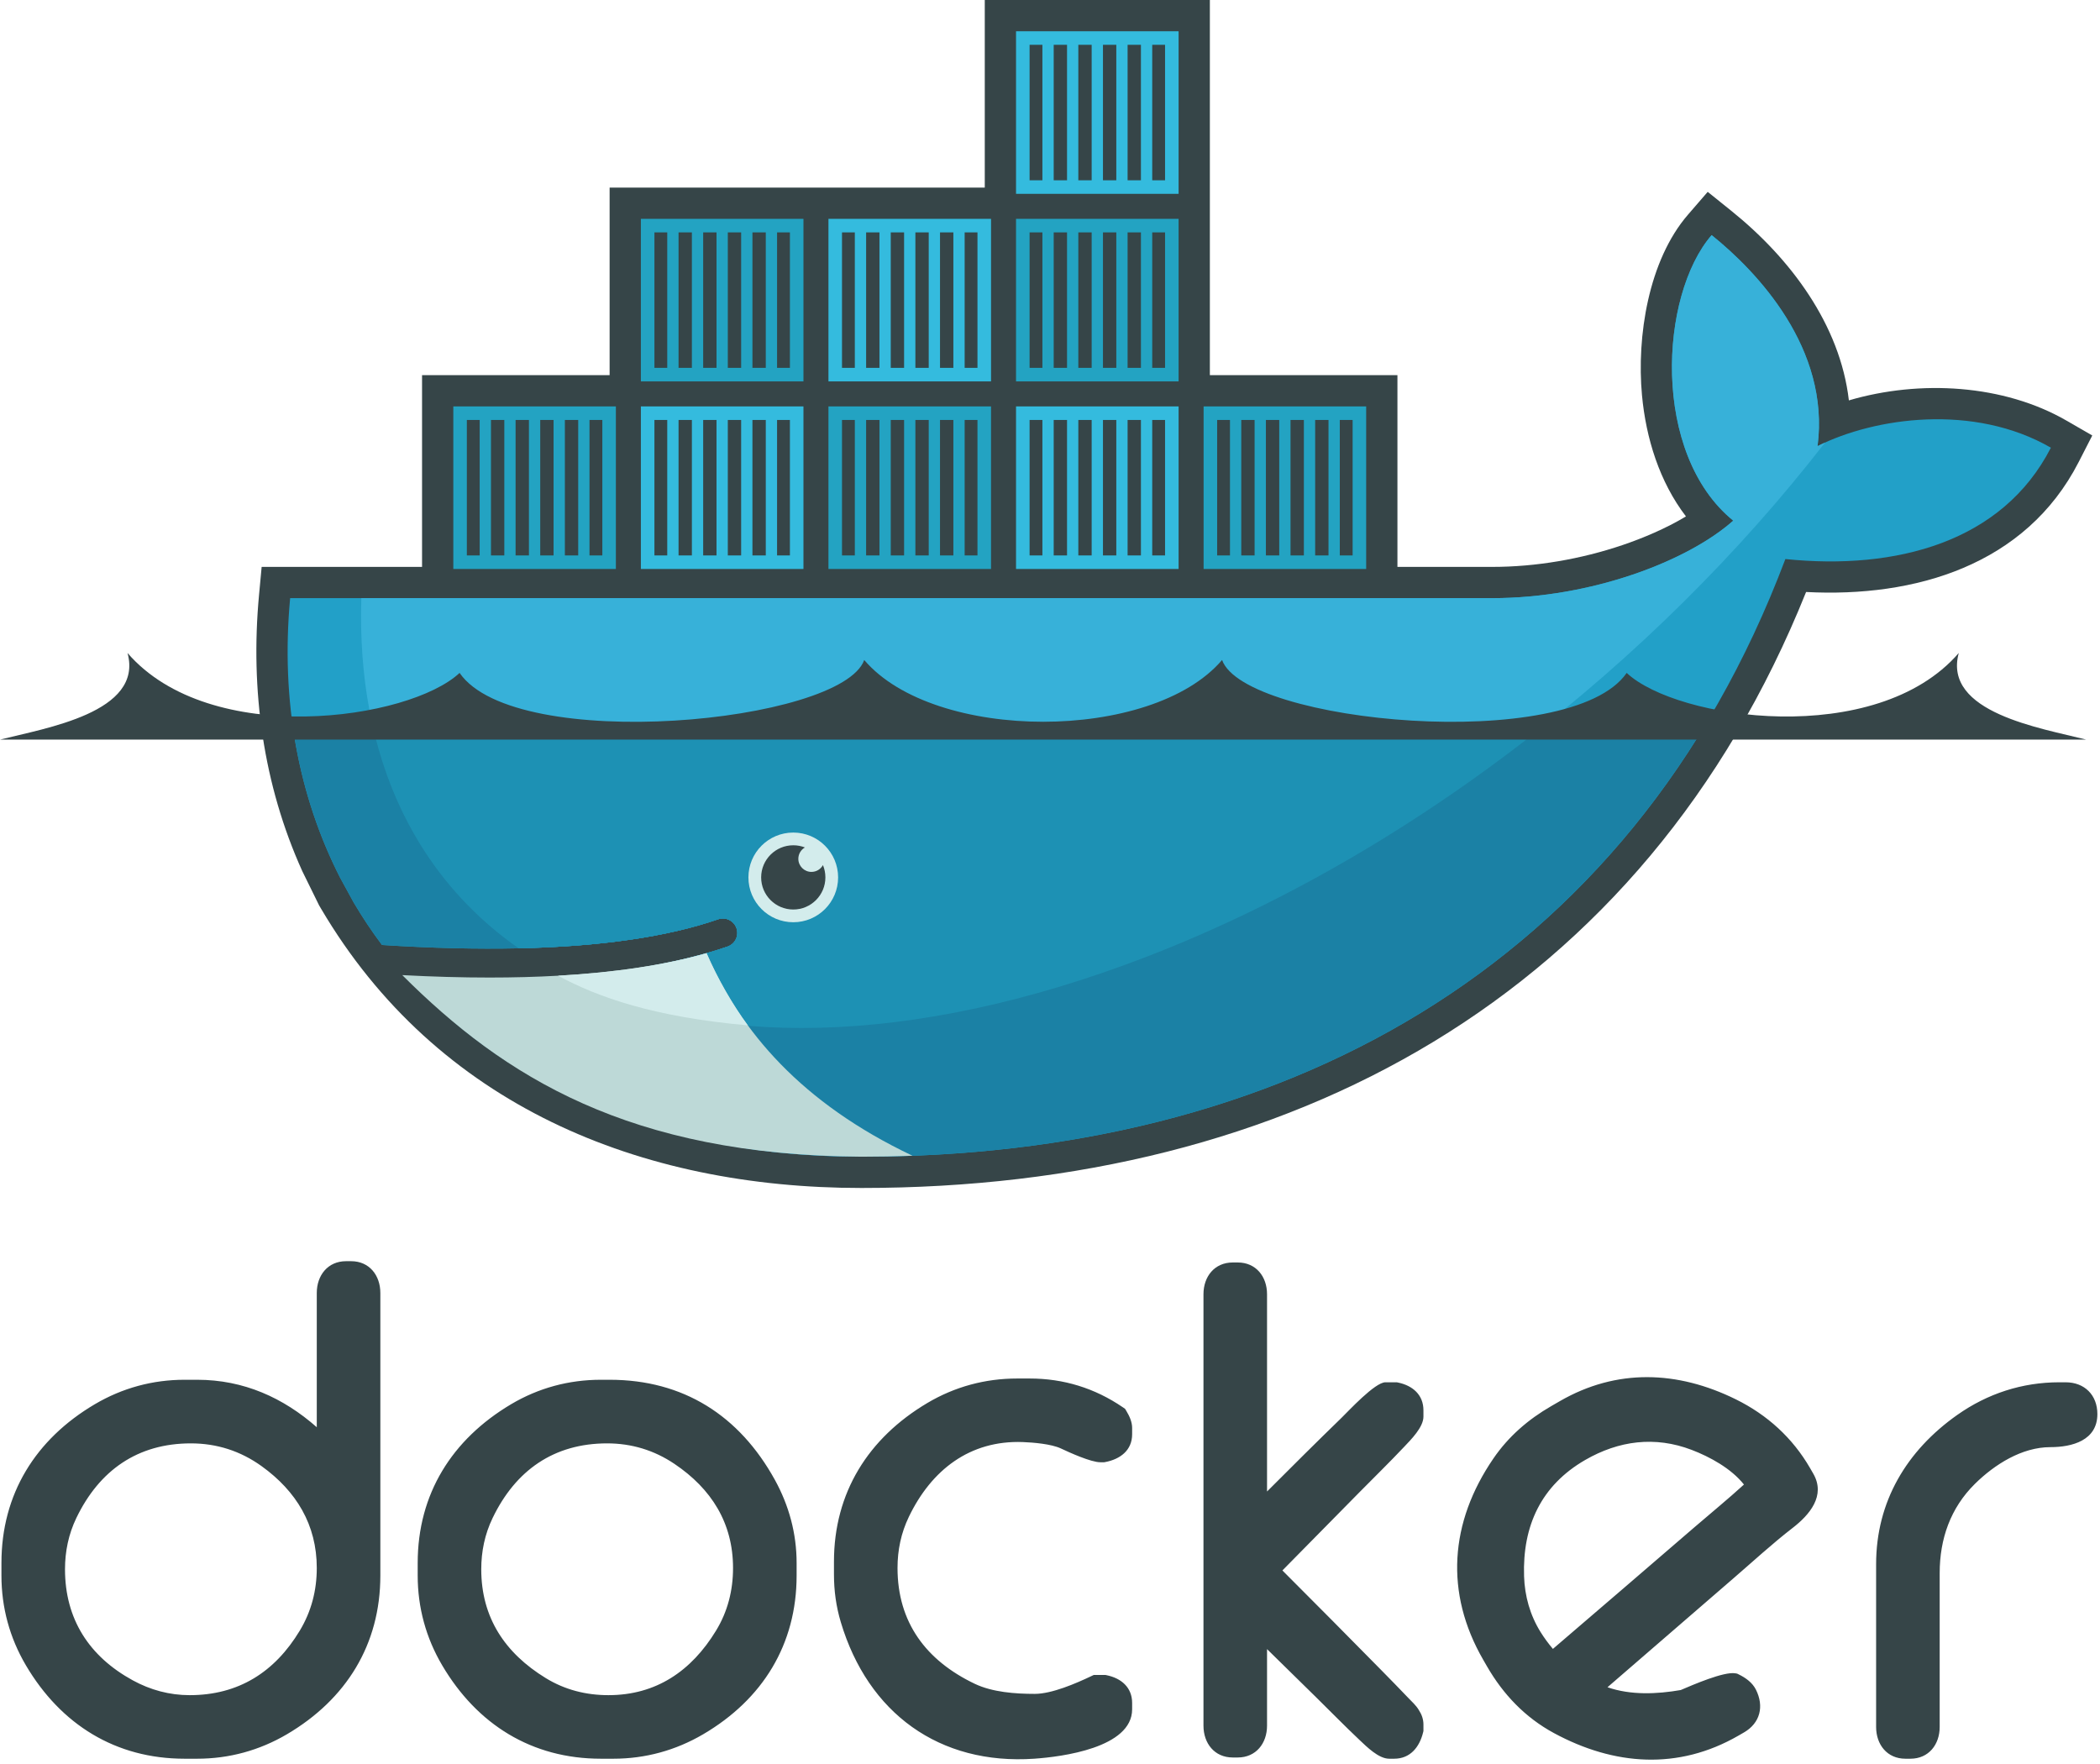
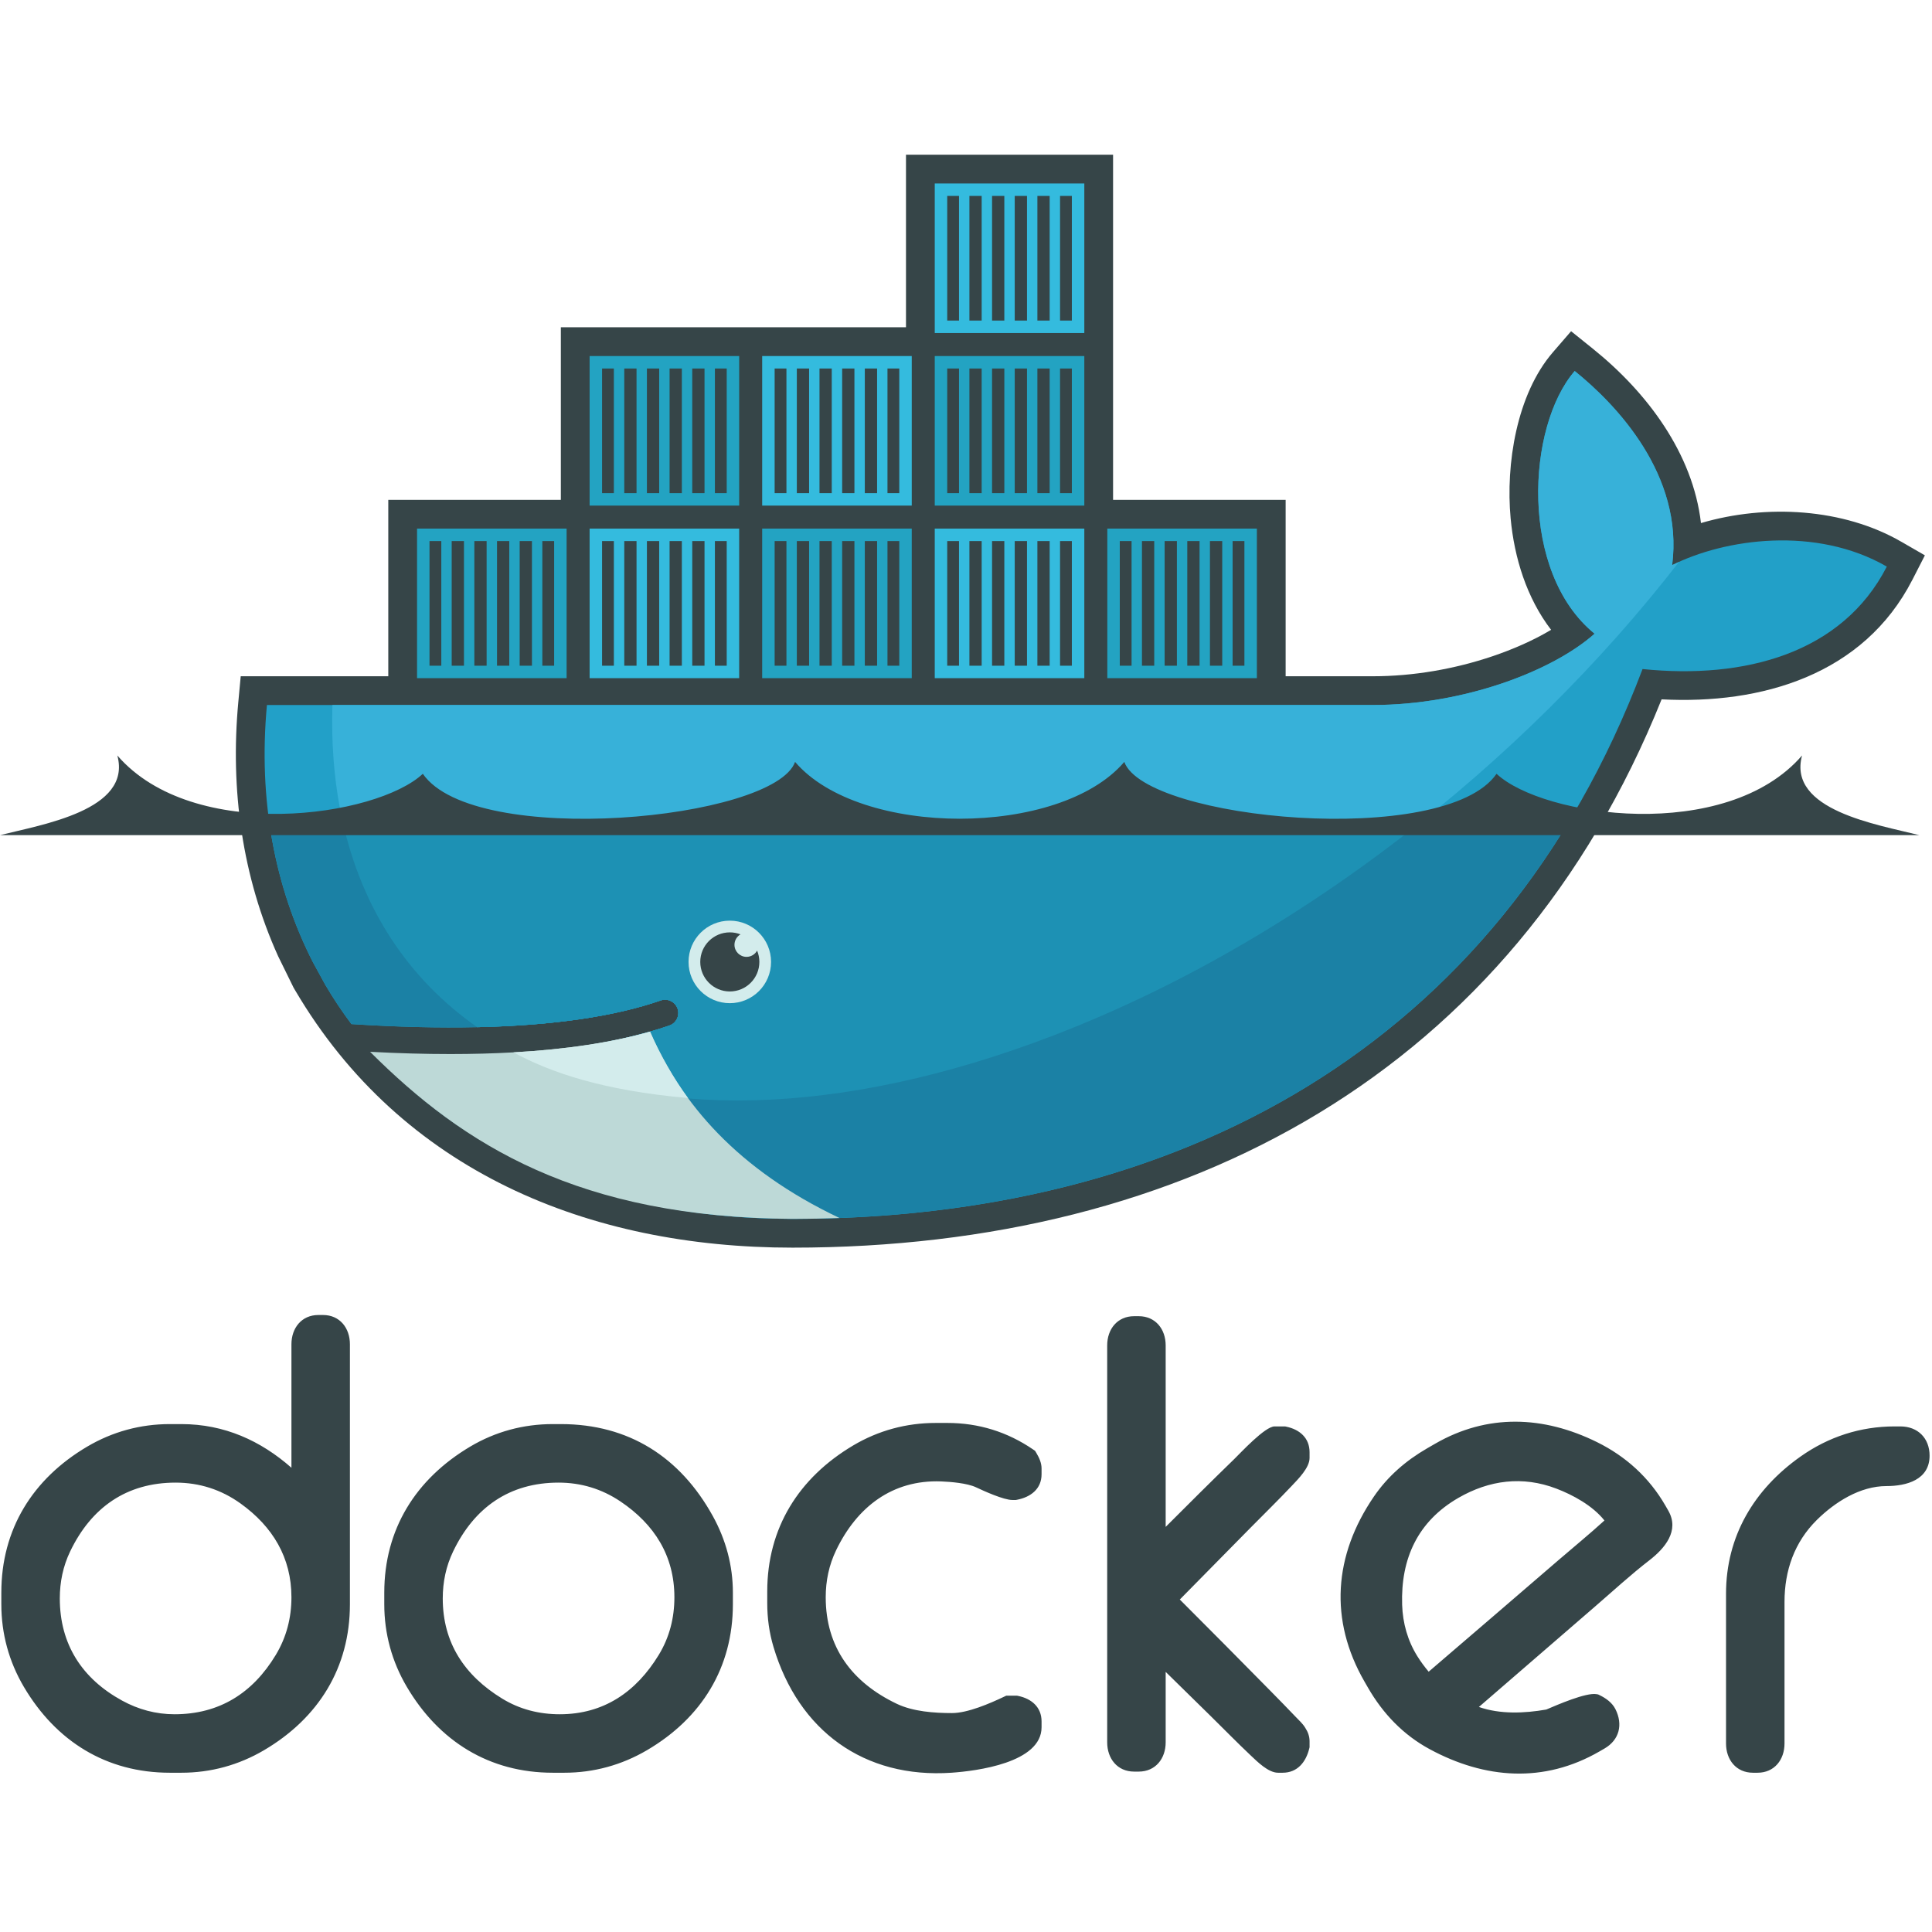
- <svg xmlns="http://www.w3.org/2000/svg" width="256px" height="215px" viewBox="0 0 256 215" version="1.1">
+ <svg xmlns="http://www.w3.org/2000/svg" width="65px" height="65px" viewBox="0 0 256 215" version="1.1">
  <g stroke="none" stroke-width="1" fill="none" fill-rule="evenodd">
    <path d="M38.617,173.984 L38.617,157.622 C38.617,155.473 39.961,153.745 42.186,153.745 L42.803,153.745 C45.028,153.745 46.366,155.474 46.366,157.622 L46.366,192.069 C46.366,200.469 42.215,207.153 34.984,211.411 C31.631,213.384 27.926,214.396 24.039,214.396 L22.502,214.396 C14.1,214.396 7.425,210.243 3.16,203.015 C1.181,199.66 0.176,195.961 0.176,192.069 L0.176,190.534 C0.176,182.131 4.328,175.451 11.554,171.185 C14.91,169.204 18.61,168.2 22.502,168.2 L24.039,168.2 C29.725,168.2 34.549,170.404 38.617,173.984 L38.617,173.984 Z M7.924,191.3 C7.924,197.368 10.865,201.93 16.182,204.839 C18.332,206.016 20.666,206.648 23.119,206.648 C29.075,206.648 33.493,203.838 36.54,198.791 C37.957,196.443 38.617,193.874 38.617,191.143 C38.617,185.883 36.127,181.778 31.888,178.729 C29.318,176.881 26.425,175.954 23.27,175.954 C16.778,175.954 12.106,179.233 9.302,185.06 C8.356,187.029 7.924,189.121 7.924,191.3 L7.924,191.3 Z M73.248,168.2 L74.322,168.2 C83.3,168.2 90.128,172.555 94.455,180.392 C96.185,183.527 97.111,186.949 97.111,190.534 L97.111,192.069 C97.111,200.469 92.969,207.162 85.726,211.412 C82.373,213.379 78.669,214.396 74.783,214.396 L73.248,214.396 C64.846,214.396 58.169,210.243 53.906,203.015 C51.927,199.66 50.919,195.961 50.919,192.069 L50.919,190.534 C50.919,182.13 55.088,175.472 62.296,171.187 C65.647,169.196 69.354,168.2 73.248,168.2 L73.248,168.2 Z M58.667,191.3 C58.667,197.19 61.558,201.523 66.533,204.569 C68.869,206 71.442,206.648 74.171,206.648 C79.991,206.648 84.293,203.697 87.287,198.785 C88.715,196.443 89.361,193.87 89.361,191.143 C89.361,185.666 86.723,181.482 82.213,178.45 C79.742,176.787 76.991,175.954 74.015,175.954 C67.523,175.954 62.851,179.233 60.048,185.06 C59.1,187.029 58.667,189.121 58.667,191.3 L58.667,191.3 Z M129.324,176.573 C128.155,176.025 125.964,175.843 124.7,175.795 C118.226,175.551 113.542,179.197 110.794,184.908 C109.845,186.878 109.412,188.963 109.412,191.143 C109.412,197.78 112.897,202.427 118.821,205.26 C120.985,206.294 123.779,206.491 126.144,206.491 C128.225,206.491 131.164,205.216 133.01,204.339 L133.33,204.187 L134.763,204.187 L134.921,204.219 C136.683,204.586 138.013,205.703 138.013,207.599 L138.013,208.366 C138.013,213.084 129.391,214.164 126.101,214.394 C114.491,215.197 105.808,208.821 102.498,197.747 C101.923,195.824 101.664,193.914 101.664,191.91 L101.664,190.377 C101.664,181.974 105.834,175.318 113.041,171.036 C116.392,169.046 120.098,168.047 123.992,168.047 L125.527,168.047 C129.657,168.047 133.461,169.22 136.871,171.549 L137.152,171.743 L137.328,172.035 C137.696,172.645 138.013,173.351 138.013,174.077 L138.013,174.844 C138.013,176.822 136.534,177.886 134.747,178.23 L134.599,178.256 L134.141,178.256 C132.985,178.256 130.356,177.059 129.324,176.573 L129.324,176.573 Z M154.458,181.82 C157.467,178.806 160.488,175.798 163.543,172.834 C164.394,172.007 167.617,168.507 168.886,168.507 L170.274,168.507 L170.432,168.54 C172.2,168.907 173.524,170.026 173.524,171.926 L173.524,172.692 C173.524,173.988 172.006,175.494 171.169,176.381 C169.389,178.268 167.515,180.093 165.693,181.942 L156.331,191.445 C160.362,195.484 164.389,199.528 168.387,203.599 C169.493,204.725 170.599,205.852 171.688,206.995 C172.073,207.4 172.641,207.904 172.964,208.465 C173.311,208.991 173.524,209.584 173.524,210.217 L173.524,211.018 L173.479,211.202 C173.044,212.97 171.922,214.396 169.963,214.396 L169.346,214.396 C168.064,214.396 166.616,212.945 165.738,212.117 C163.929,210.411 162.181,208.617 160.407,206.874 L154.458,201.034 L154.458,210.368 C154.458,212.518 153.112,214.246 150.889,214.246 L150.278,214.246 C148.053,214.246 146.709,212.518 146.709,210.368 L146.709,157.772 C146.709,155.621 148.054,153.902 150.278,153.902 L150.889,153.902 C153.112,153.902 154.458,155.621 154.458,157.772 L154.458,181.82 L154.458,181.82 Z M251.035,168.507 L251.804,168.507 C254.129,168.507 255.68,170.073 255.68,172.384 C255.68,175.592 252.613,176.413 249.959,176.413 C246.479,176.413 243.157,178.52 240.758,180.883 C237.767,183.832 236.457,187.609 236.457,191.761 L236.457,210.52 C236.457,212.671 235.115,214.396 232.887,214.396 L232.276,214.396 C230.049,214.396 228.707,212.671 228.707,210.52 L228.707,190.684 C228.707,183.067 232.415,176.849 238.596,172.488 C242.288,169.883 246.516,168.507 251.035,168.507 L251.035,168.507 Z M195.961,205.683 C198.78,206.668 201.996,206.527 204.889,206.023 C206.368,205.394 210.153,203.744 211.545,203.985 L211.762,204.022 L211.962,204.12 C212.812,204.532 213.623,205.115 214.057,205.979 C215.071,208.007 214.584,210.045 212.592,211.196 L211.929,211.579 C204.578,215.821 196.761,215.233 189.434,211.271 C185.931,209.377 183.251,206.566 181.274,203.139 L180.812,202.338 C176.093,194.166 176.73,185.57 182.051,177.799 C183.889,175.113 186.29,173.038 189.097,171.415 L190.159,170.802 C197.081,166.806 204.5,167.08 211.61,170.587 C215.432,172.473 218.529,175.284 220.663,178.981 L221.047,179.647 C222.597,182.333 220.589,184.673 218.516,186.273 C216.11,188.129 213.681,190.363 211.375,192.353 C206.233,196.792 201.099,201.241 195.961,205.683 L195.961,205.683 Z M189.306,201.009 C195.056,196.078 200.808,191.144 206.543,186.193 C208.502,184.503 210.652,182.749 212.596,180.972 C211.036,179.006 208.43,177.589 206.215,176.744 C201.747,175.041 197.339,175.613 193.24,177.979 C187.875,181.077 185.59,186.01 185.791,192.149 C185.869,194.567 186.52,196.897 187.803,198.954 C188.255,199.679 188.76,200.36 189.306,201.009 L189.306,201.009 Z" fill="#364548" />
    <path d="M147.488,45.732 L170.354,45.732 L170.354,69.107 L181.915,69.107 C187.254,69.107 192.746,68.156 197.802,66.443 C200.287,65.6 203.075,64.428 205.526,62.954 C202.298,58.739 200.65,53.418 200.165,48.172 C199.506,41.038 200.946,31.752 205.774,26.168 L208.178,23.388 L211.042,25.691 C218.253,31.484 224.318,39.58 225.387,48.809 C234.07,46.255 244.265,46.859 251.918,51.276 L255.058,53.088 L253.406,56.314 C246.933,68.946 233.401,72.86 220.171,72.167 C200.374,121.476 157.273,144.82 105.014,144.82 C78.015,144.82 53.244,134.727 39.138,110.773 L38.907,110.382 L36.852,106.201 C32.084,95.657 30.5,84.106 31.574,72.564 L31.897,69.107 L51.45,69.107 L51.45,45.732 L74.315,45.732 L74.315,22.866 L120.048,22.866 L120.048,0 L147.488,0 L147.488,45.732" fill="#364548" />
    <path d="M221.57,54.38 C223.103,42.464 214.186,33.105 208.656,28.661 C202.283,36.029 201.293,55.339 211.291,63.469 C205.712,68.425 193.954,72.917 181.915,72.917 L35.37,72.917 C34.2,85.484 36.406,97.057 41.445,106.962 L43.112,110.011 C44.167,111.803 45.321,113.532 46.567,115.196 L46.567,115.196 C52.592,115.583 58.147,115.717 63.229,115.604 L63.231,115.604 C73.218,115.383 81.367,114.205 87.543,112.065 C88.462,111.745 89.465,112.233 89.783,113.151 C90.1,114.07 89.614,115.073 88.695,115.391 C87.874,115.676 87.018,115.942 86.134,116.195 C86.133,116.195 86.132,116.195 86.131,116.196 C81.268,117.584 76.053,118.518 69.325,118.933 C69.724,118.94 68.909,118.993 68.907,118.994 C68.678,119.008 68.39,119.041 68.16,119.053 C65.512,119.202 62.654,119.233 59.732,119.233 C56.536,119.233 53.389,119.172 49.87,118.994 L49.78,119.053 C61.991,132.777 81.082,141.008 105.014,141.008 C155.662,141.008 198.622,118.556 217.646,68.151 C231.142,69.536 244.113,66.094 250.013,54.576 C240.615,49.153 228.529,50.882 221.57,54.38" fill="#22A0C8" />
    <path d="M221.57,54.38 C223.103,42.464 214.186,33.105 208.656,28.661 C202.283,36.029 201.293,55.339 211.291,63.469 C205.712,68.425 193.954,72.917 181.915,72.917 L44.048,72.917 C43.45,92.163 50.592,106.772 63.229,115.604 L63.231,115.604 C73.218,115.383 81.367,114.205 87.543,112.065 C88.462,111.745 89.465,112.233 89.783,113.151 C90.1,114.07 89.614,115.073 88.695,115.391 C87.874,115.676 87.018,115.942 86.134,116.195 C86.133,116.195 86.132,116.195 86.131,116.196 C81.268,117.584 75.605,118.638 68.877,119.053 C68.875,119.053 68.714,118.898 68.712,118.898 C85.949,127.74 110.942,127.708 139.597,116.701 C171.728,104.357 201.626,80.841 222.488,53.944 C222.173,54.086 221.866,54.231 221.57,54.38" fill="#37B1D9" />
    <path d="M35.645,88.186 C36.556,94.918 38.524,101.221 41.445,106.962 L43.112,110.011 C44.167,111.803 45.321,113.532 46.567,115.196 C52.593,115.583 58.148,115.717 63.231,115.604 C73.218,115.383 81.367,114.205 87.543,112.065 C88.462,111.745 89.465,112.233 89.783,113.151 C90.1,114.07 89.614,115.073 88.695,115.391 C87.874,115.676 87.018,115.942 86.134,116.195 C86.133,116.195 86.132,116.195 86.131,116.196 C81.268,117.584 75.635,118.578 68.907,118.994 C68.676,119.008 68.273,119.011 68.04,119.023 C65.394,119.172 62.565,119.263 59.642,119.263 C56.447,119.263 53.179,119.202 49.661,119.023 C61.871,132.747 81.082,141.008 105.014,141.008 C148.373,141.008 186.098,124.55 207.993,88.186 L35.645,88.186" fill="#1B81A5" />
    <path d="M45.367,88.186 C47.959,100.005 54.188,109.285 63.231,115.604 C73.218,115.383 81.367,114.205 87.543,112.065 C88.462,111.745 89.465,112.233 89.783,113.151 C90.1,114.07 89.614,115.073 88.695,115.391 C87.874,115.676 87.018,115.942 86.134,116.195 C86.133,116.195 86.132,116.195 86.131,116.196 C81.268,117.584 75.516,118.578 68.787,118.994 C86.023,127.834 110.944,127.707 139.597,116.701 C156.931,110.041 173.614,100.127 188.581,88.186 L45.367,88.186" fill="#1D91B4" />
    <path d="M55.261,49.543 L75.078,49.543 L75.078,69.361 L55.261,69.361 L55.261,49.543 Z M56.911,51.195 L58.475,51.195 L58.475,67.71 L56.911,67.71 L56.911,51.195 Z M59.852,51.195 L61.478,51.195 L61.478,67.71 L59.852,67.71 L59.852,51.195 Z M62.853,51.195 L64.48,51.195 L64.48,67.71 L62.853,67.71 L62.853,51.195 Z M65.857,51.195 L67.483,51.195 L67.483,67.71 L65.857,67.71 L65.857,51.195 Z M68.86,51.195 L70.486,51.195 L70.486,67.71 L68.86,67.71 L68.86,51.195 Z M71.862,51.195 L73.427,51.195 L73.427,67.71 L71.862,67.71 L71.862,51.195 Z" fill="#23A3C2" />
    <path d="M78.126,26.677 L97.945,26.677 L97.945,46.494 L78.126,46.494 L78.126,26.677 Z M79.778,28.329 L81.341,28.329 L81.341,44.843 L79.778,44.843 L79.778,28.329 Z M82.719,28.329 L84.344,28.329 L84.344,44.843 L82.719,44.843 L82.719,28.329 Z M85.72,28.329 L87.346,28.329 L87.346,44.843 L85.72,44.843 L85.72,28.329 Z M88.723,28.329 L90.349,28.329 L90.349,44.843 L88.723,44.843 L88.723,28.329 Z M91.726,28.329 L93.353,28.329 L93.353,44.843 L91.726,44.843 L91.726,28.329 Z M94.728,28.329 L96.294,28.329 L96.294,44.843 L94.728,44.843 L94.728,28.329 Z" fill="#23A3C2" />
    <path d="M78.126,49.543 L97.945,49.543 L97.945,69.361 L78.126,69.361 L78.126,49.543 Z M79.778,51.195 L81.341,51.195 L81.341,67.71 L79.778,67.71 L79.778,51.195 Z M82.719,51.195 L84.344,51.195 L84.344,67.71 L82.719,67.71 L82.719,51.195 Z M85.72,51.195 L87.346,51.195 L87.346,67.71 L85.72,67.71 L85.72,51.195 Z M88.723,51.195 L90.349,51.195 L90.349,67.71 L88.723,67.71 L88.723,51.195 Z M91.726,51.195 L93.353,51.195 L93.353,67.71 L91.726,67.71 L91.726,51.195 Z M94.728,51.195 L96.294,51.195 L96.294,67.71 L94.728,67.71 L94.728,51.195 Z" fill="#34BBDE" />
    <path d="M100.993,49.543 L120.811,49.543 L120.811,69.361 L100.993,69.361 L100.993,49.543 Z M102.644,51.195 L104.207,51.195 L104.207,67.71 L102.644,67.71 L102.644,51.195 Z M105.584,51.195 L107.21,51.195 L107.21,67.71 L105.584,67.71 L105.584,51.195 Z M108.587,51.195 L110.213,51.195 L110.213,67.71 L108.587,67.71 L108.587,51.195 Z M111.59,51.195 L113.216,51.195 L113.216,67.71 L111.59,67.71 L111.59,51.195 Z M114.592,51.195 L116.22,51.195 L116.22,67.71 L114.592,67.71 L114.592,51.195 Z M117.595,51.195 L119.159,51.195 L119.159,67.71 L117.595,67.71 L117.595,51.195 Z" fill="#23A3C2" />
    <path d="M100.993,26.677 L120.811,26.677 L120.811,46.494 L100.993,46.494 L100.993,26.677 Z M102.644,28.329 L104.207,28.329 L104.207,44.843 L102.644,44.843 L102.644,28.329 Z M105.584,28.329 L107.21,28.329 L107.21,44.843 L105.584,44.843 L105.584,28.329 Z M108.587,28.329 L110.213,28.329 L110.213,44.843 L108.587,44.843 L108.587,28.329 Z M111.59,28.329 L113.216,28.329 L113.216,44.843 L111.59,44.843 L111.59,28.329 Z M114.592,28.329 L116.22,28.329 L116.22,44.843 L114.592,44.843 L114.592,28.329 Z M117.595,28.329 L119.159,28.329 L119.159,44.843 L117.595,44.843 L117.595,28.329 Z" fill="#34BBDE" />
    <path d="M123.859,49.543 L143.677,49.543 L143.677,69.361 L123.859,69.361 L123.859,49.543 Z M125.511,51.195 L127.074,51.195 L127.074,67.71 L125.511,67.71 L125.511,51.195 Z M128.451,51.195 L130.077,51.195 L130.077,67.71 L128.451,67.71 L128.451,51.195 Z M131.453,51.195 L133.079,51.195 L133.079,67.71 L131.453,67.71 L131.453,51.195 Z M134.456,51.195 L136.083,51.195 L136.083,67.71 L134.456,67.71 L134.456,51.195 Z M137.459,51.195 L139.086,51.195 L139.086,67.71 L137.459,67.71 L137.459,51.195 Z M140.462,51.195 L142.026,51.195 L142.026,67.71 L140.462,67.71 L140.462,51.195 Z" fill="#34BBDE" />
    <path d="M123.859,26.677 L143.677,26.677 L143.677,46.494 L123.859,46.494 L123.859,26.677 Z M125.511,28.329 L127.074,28.329 L127.074,44.843 L125.511,44.843 L125.511,28.329 Z M128.451,28.329 L130.077,28.329 L130.077,44.843 L128.451,44.843 L128.451,28.329 Z M131.453,28.329 L133.079,28.329 L133.079,44.843 L131.453,44.843 L131.453,28.329 Z M134.456,28.329 L136.083,28.329 L136.083,44.843 L134.456,44.843 L134.456,28.329 Z M137.459,28.329 L139.086,28.329 L139.086,44.843 L137.459,44.843 L137.459,28.329 Z M140.462,28.329 L142.026,28.329 L142.026,44.843 L140.462,44.843 L140.462,28.329 Z" fill="#23A3C2" />
    <path d="M123.859,3.811 L143.677,3.811 L143.677,23.629 L123.859,23.629 L123.859,3.811 Z M125.511,5.461 L127.074,5.461 L127.074,21.977 L125.511,21.977 L125.511,5.461 Z M128.451,5.461 L130.077,5.461 L130.077,21.977 L128.451,21.977 L128.451,5.461 Z M131.453,5.461 L133.079,5.461 L133.079,21.977 L131.453,21.977 L131.453,5.461 Z M134.456,5.461 L136.083,5.461 L136.083,21.977 L134.456,21.977 L134.456,5.461 Z M137.459,5.461 L139.086,5.461 L139.086,21.977 L137.459,21.977 L137.459,5.461 Z M140.462,5.461 L142.026,5.461 L142.026,21.977 L140.462,21.977 L140.462,5.461 Z" fill="#34BBDE" />
    <path d="M146.725,49.543 L166.543,49.543 L166.543,69.361 L146.725,69.361 L146.725,49.543 Z M148.376,51.195 L149.94,51.195 L149.94,67.71 L148.376,67.71 L148.376,51.195 Z M151.316,51.195 L152.942,51.195 L152.942,67.71 L151.316,67.71 L151.316,51.195 Z M154.319,51.195 L155.946,51.195 L155.946,67.71 L154.319,67.71 L154.319,51.195 Z M157.321,51.195 L158.948,51.195 L158.948,67.71 L157.321,67.71 L157.321,51.195 Z M160.325,51.195 L161.951,51.195 L161.951,67.71 L160.325,67.71 L160.325,51.195 Z M163.327,51.195 L164.891,51.195 L164.891,67.71 L163.327,67.71 L163.327,51.195 Z" fill="#23A3C2" />
    <path d="M96.704,101.492 C99.723,101.492 102.17,103.94 102.17,106.959 C102.17,109.978 99.723,112.426 96.704,112.426 C93.684,112.426 91.236,109.978 91.236,106.959 C91.236,103.94 93.684,101.492 96.704,101.492" fill="#D3ECEC" />
    <path d="M96.704,103.043 C97.204,103.043 97.681,103.137 98.121,103.308 C97.644,103.584 97.321,104.1 97.321,104.692 C97.321,105.574 98.037,106.289 98.919,106.289 C99.524,106.289 100.049,105.953 100.321,105.457 C100.513,105.919 100.619,106.427 100.619,106.959 C100.619,109.121 98.866,110.874 96.704,110.874 C94.542,110.874 92.788,109.121 92.788,106.959 C92.788,104.796 94.542,103.043 96.704,103.043" fill="#364548" />
    <path d="M0,90.162 L254.327,90.162 C248.79,88.758 236.806,86.86 238.783,79.603 C228.714,91.254 204.43,87.777 198.301,82.031 C191.477,91.93 151.747,88.167 148.976,80.456 C140.42,90.497 113.909,90.497 105.353,80.456 C102.58,88.167 62.851,91.93 56.026,82.031 C49.898,87.777 25.616,91.254 15.546,79.603 C17.522,86.86 5.539,88.758 0,90.162" fill="#364548" />
    <path d="M111.237,140.89 C97.698,134.465 90.266,125.731 86.131,116.196 C81.102,117.631 75.056,118.549 68.031,118.943 C65.385,119.091 62.602,119.167 59.68,119.167 C56.313,119.167 52.764,119.068 49.038,118.87 C61.455,131.279 76.73,140.834 105.014,141.008 C107.102,141.008 109.175,140.968 111.237,140.89" fill="#BDD9D7" />
    <path d="M91.16,124.994 C89.287,122.451 87.47,119.255 86.134,116.195 C81.104,117.631 75.057,118.549 68.031,118.943 C72.857,121.563 79.758,123.99 91.16,124.994" fill="#D3ECEC" />
  </g>
</svg>
